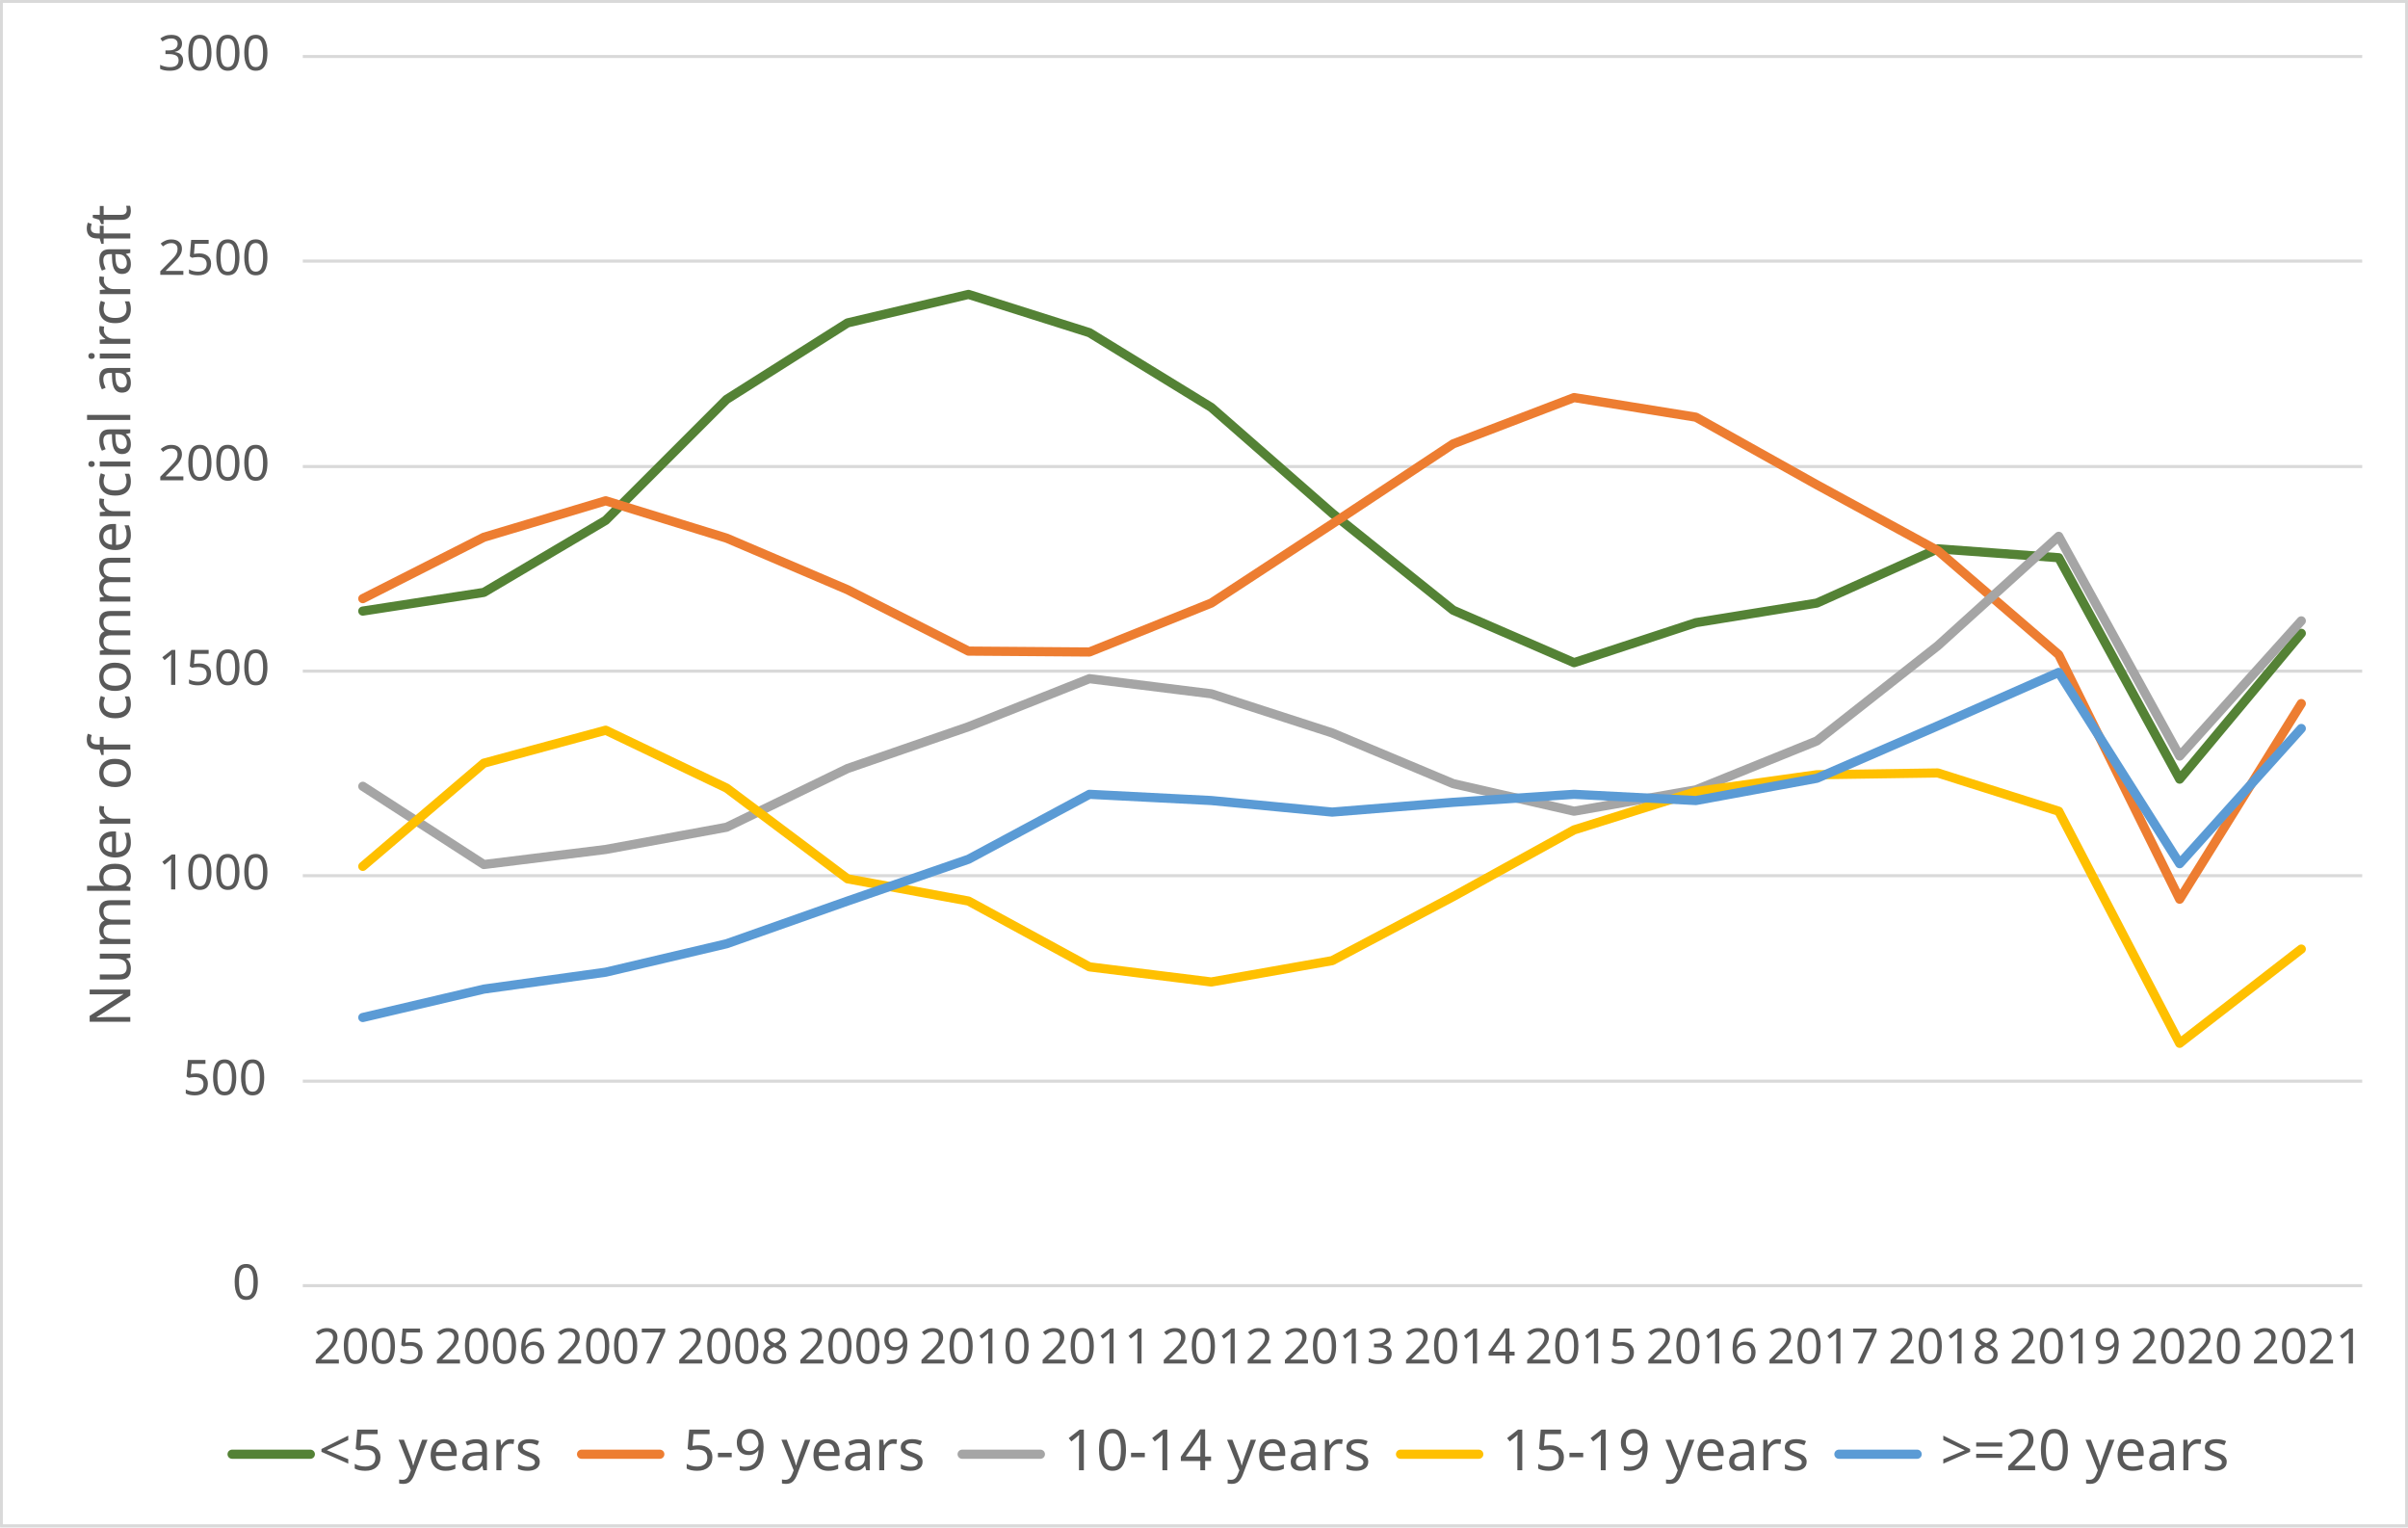
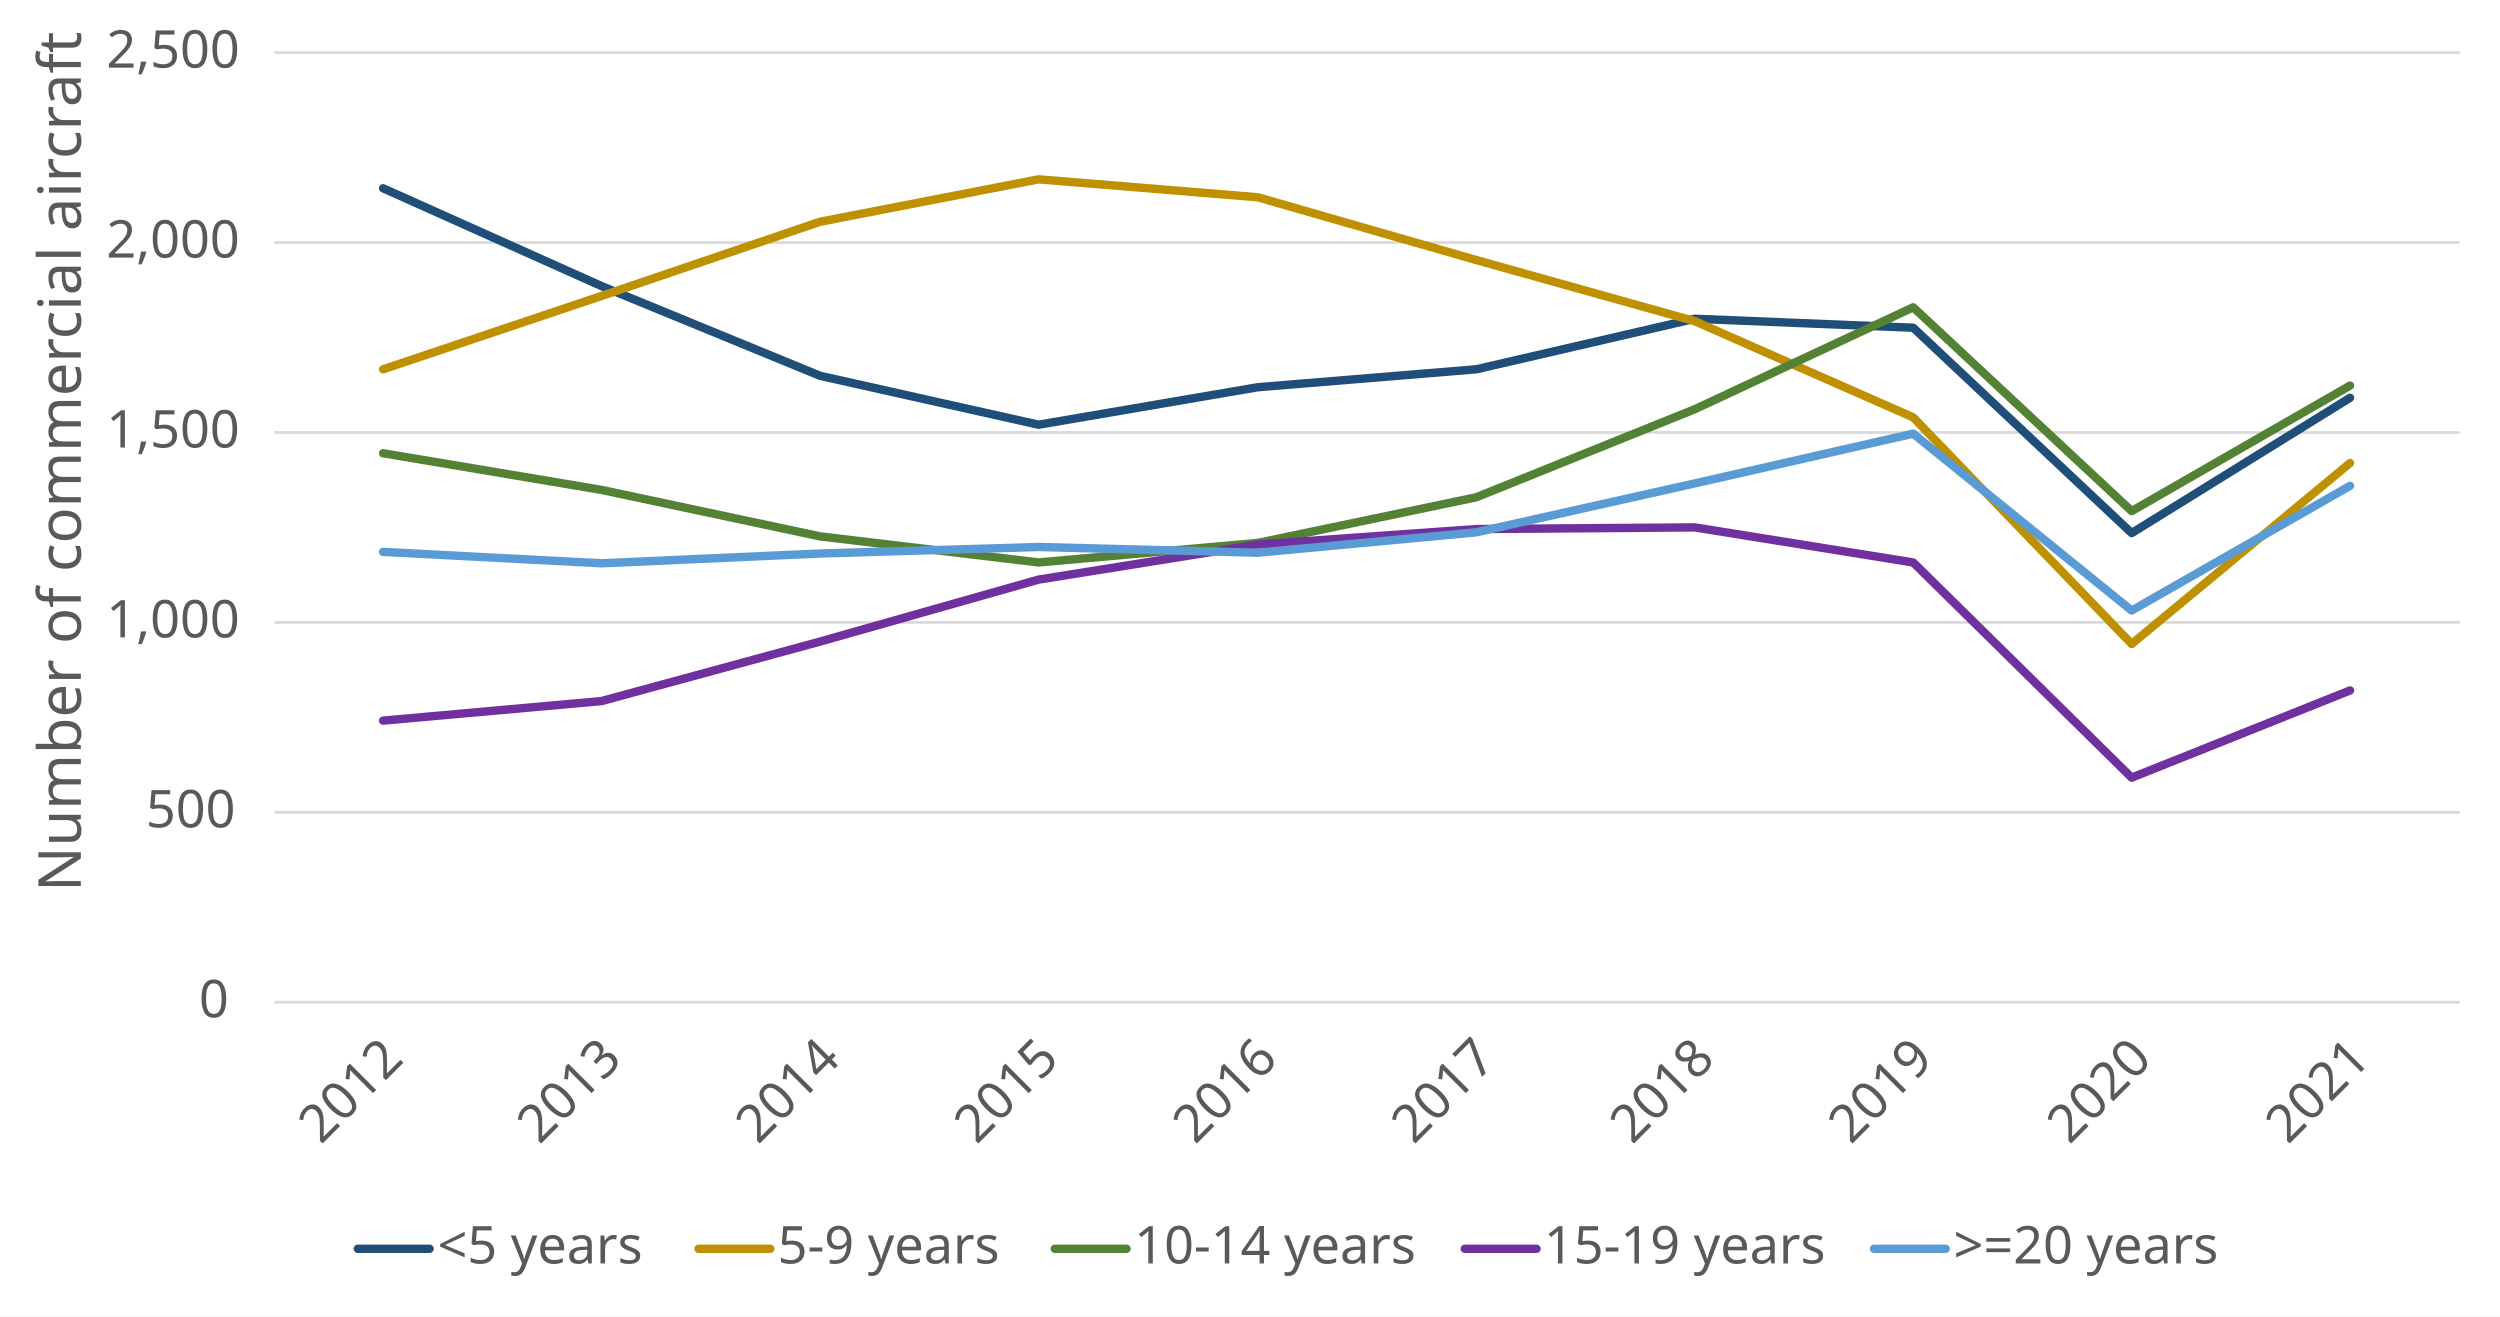
- <svg xmlns="http://www.w3.org/2000/svg" width="2708" height="1717" xml:space="preserve" overflow="hidden">
+ <svg xmlns="http://www.w3.org/2000/svg" width="3067" height="1615" xml:space="preserve" overflow="hidden">
  <defs>
    <clipPath id="clip0">
-       <rect x="3567" y="755" width="2708" height="1717" />
+       <rect x="1165" y="698" width="3067" height="1615" />
    </clipPath>
    <clipPath id="clip1">
-       <rect x="3568" y="756" width="2705" height="1713" />
+       <rect x="1165" y="697" width="3066" height="1616" />
    </clipPath>
    <clipPath id="clip2">
-       <rect x="3568" y="756" width="2705" height="1713" />
+       <rect x="1165" y="697" width="3066" height="1616" />
    </clipPath>
    <clipPath id="clip3">
-       <rect x="3907" y="818" width="2319" height="1386" />
+       <rect x="1501" y="762" width="2684" height="1169" />
    </clipPath>
    <clipPath id="clip4">
-       <rect x="3907" y="818" width="2319" height="1386" />
+       <rect x="1501" y="762" width="2684" height="1169" />
    </clipPath>
    <clipPath id="clip5">
-       <rect x="3907" y="818" width="2319" height="1386" />
+       <rect x="1501" y="762" width="2684" height="1169" />
    </clipPath>
    <clipPath id="clip6">
-       <rect x="3907" y="818" width="2319" height="1386" />
+       <rect x="1501" y="762" width="2684" height="1169" />
    </clipPath>
    <clipPath id="clip7">
-       <rect x="3907" y="818" width="2319" height="1386" />
+       <rect x="1501" y="762" width="2684" height="1169" />
    </clipPath>
    <clipPath id="clip8">
-       <rect x="3568" y="756" width="2705" height="1713" />
+       <rect x="1165" y="697" width="3066" height="1616" />
    </clipPath>
    <clipPath id="clip9">
-       <rect x="3568" y="756" width="2705" height="1713" />
+       <rect x="1165" y="697" width="3066" height="1616" />
    </clipPath>
    <clipPath id="clip10">
-       <rect x="3568" y="756" width="2705" height="1713" />
+       <rect x="1165" y="697" width="3066" height="1616" />
    </clipPath>
    <clipPath id="clip11">
-       <rect x="3568" y="756" width="2705" height="1713" />
+       <rect x="1165" y="697" width="3066" height="1616" />
    </clipPath>
    <clipPath id="clip12">
-       <rect x="3568" y="756" width="2705" height="1713" />
+       <rect x="1165" y="697" width="3066" height="1616" />
    </clipPath>
    <clipPath id="clip13">
-       <rect x="3568" y="756" width="2705" height="1713" />
+       <rect x="1165" y="697" width="3066" height="1616" />
    </clipPath>
    <clipPath id="clip14">
-       <rect x="3568" y="756" width="2705" height="1713" />
+       <rect x="1165" y="697" width="3066" height="1616" />
    </clipPath>
    <clipPath id="clip15">
-       <rect x="3568" y="756" width="2705" height="1713" />
+       <rect x="1165" y="697" width="3066" height="1616" />
    </clipPath>
    <clipPath id="clip16">
-       <rect x="3568" y="756" width="2705" height="1713" />
+       <rect x="1165" y="697" width="3066" height="1616" />
    </clipPath>
    <clipPath id="clip17">
-       <rect x="3568" y="756" width="2705" height="1713" />
+       <rect x="1165" y="697" width="3066" height="1616" />
    </clipPath>
    <clipPath id="clip18">
-       <rect x="3568" y="756" width="2705" height="1713" />
+       <rect x="1165" y="697" width="3066" height="1616" />
    </clipPath>
    <clipPath id="clip19">
-       <rect x="3568" y="756" width="2705" height="1713" />
+       <rect x="1165" y="697" width="3066" height="1616" />
    </clipPath>
    <clipPath id="clip20">
-       <rect x="3568" y="756" width="2705" height="1713" />
+       <rect x="1165" y="697" width="3066" height="1616" />
    </clipPath>
    <clipPath id="clip21">
-       <rect x="3568" y="756" width="2705" height="1713" />
+       <rect x="1165" y="697" width="3066" height="1616" />
    </clipPath>
    <clipPath id="clip22">
-       <rect x="3568" y="756" width="2705" height="1713" />
+       <rect x="1165" y="697" width="3066" height="1616" />
    </clipPath>
    <clipPath id="clip23">
-       <rect x="3568" y="756" width="2705" height="1713" />
+       <rect x="1165" y="697" width="3066" height="1616" />
    </clipPath>
    <clipPath id="clip24">
-       <rect x="3568" y="756" width="2705" height="1713" />
+       <rect x="1165" y="697" width="3066" height="1616" />
    </clipPath>
    <clipPath id="clip25">
-       <rect x="3568" y="756" width="2705" height="1713" />
+       <rect x="1165" y="697" width="3066" height="1616" />
    </clipPath>
    <clipPath id="clip26">
-       <rect x="3568" y="756" width="2705" height="1713" />
+       <rect x="1165" y="697" width="3066" height="1616" />
    </clipPath>
    <clipPath id="clip27">
-       <rect x="3568" y="756" width="2705" height="1713" />
+       <rect x="1165" y="697" width="3066" height="1616" />
    </clipPath>
    <clipPath id="clip28">
-       <rect x="3568" y="756" width="2705" height="1713" />
+       <rect x="1165" y="697" width="3066" height="1616" />
    </clipPath>
    <clipPath id="clip29">
-       <rect x="3568" y="756" width="2705" height="1713" />
+       <rect x="1165" y="697" width="3066" height="1616" />
    </clipPath>
    <clipPath id="clip30">
-       <rect x="3568" y="756" width="2705" height="1713" />
+       <rect x="1165" y="697" width="3066" height="1616" />
    </clipPath>
    <clipPath id="clip31">
-       <rect x="3568" y="756" width="2705" height="1713" />
+       <rect x="1165" y="697" width="3066" height="1616" />
    </clipPath>
    <clipPath id="clip32">
-       <rect x="3568" y="756" width="2705" height="1713" />
+       <rect x="1165" y="697" width="3066" height="1616" />
    </clipPath>
    <clipPath id="clip33">
-       <rect x="3568" y="756" width="2705" height="1713" />
+       <rect x="1165" y="697" width="3066" height="1616" />
    </clipPath>
    <clipPath id="clip34">
-       <rect x="3568" y="756" width="2705" height="1713" />
-     </clipPath>
-     <clipPath id="clip35">
-       <rect x="3568" y="756" width="2705" height="1713" />
-     </clipPath>
-     <clipPath id="clip36">
-       <rect x="3568" y="756" width="2705" height="1713" />
-     </clipPath>
-     <clipPath id="clip37">
-       <rect x="3568" y="756" width="2705" height="1713" />
-     </clipPath>
-     <clipPath id="clip38">
-       <rect x="3568" y="756" width="2705" height="1713" />
-     </clipPath>
-     <clipPath id="clip39">
-       <rect x="3568" y="756" width="2705" height="1713" />
-     </clipPath>
-     <clipPath id="clip40">
-       <rect x="3568" y="756" width="2705" height="1713" />
-     </clipPath>
-     <clipPath id="clip41">
-       <rect x="3568" y="756" width="2705" height="1713" />
-     </clipPath>
-     <clipPath id="clip42">
-       <rect x="3568" y="756" width="2705" height="1713" />
+       <rect x="1165" y="697" width="3066" height="1616" />
    </clipPath>
  </defs>
-   <g clip-path="url(#clip0)" transform="translate(-3567 -755)">
-     <rect x="3568" y="756" width="2705" height="1714" fill="#FFFFFF" />
+   <g clip-path="url(#clip0)" transform="translate(-1165 -698)">
+     <rect x="1165" y="698" width="3067" height="1615" fill="#FFFFFF" />
    <g clip-path="url(#clip1)">
-       <path d="M3907.5 1970.56 6223.5 1970.56M3907.5 1739.56 6223.5 1739.56M3907.5 1509.55 6223.5 1509.55M3907.5 1279.54 6223.5 1279.54M3907.5 1048.53 6223.5 1048.53M3907.5 818.5 6223.5 818.5" stroke="#D9D9D9" stroke-width="3.438" stroke-linejoin="round" stroke-miterlimit="10" fill="none" />
+       <path d="M1501.5 1694.56 4182.5 1694.56M1501.5 1461.55 4182.5 1461.55M1501.5 1228.54 4182.5 1228.54M1501.5 995.533 4182.5 995.533M1501.5 762.5 4182.5 762.5" stroke="#D9D9D9" stroke-width="3.438" stroke-linejoin="round" stroke-miterlimit="10" fill="none" />
    </g>
    <g clip-path="url(#clip2)">
-       <path d="M3907.5 2200.5 6223.5 2200.5" stroke="#D9D9D9" stroke-width="3.438" stroke-linejoin="round" stroke-miterlimit="10" fill="none" fill-rule="evenodd" />
+       <path d="M1501.5 1927.5 4182.5 1927.5" stroke="#D9D9D9" stroke-width="3.438" stroke-linejoin="round" stroke-miterlimit="10" fill="none" fill-rule="evenodd" />
    </g>
    <g clip-path="url(#clip3)">
-       <path d="M3975 1442.05 4111.13 1421.05 4248.14 1340.04 4384.14 1204.04 4520.15 1118.04 4656.15 1086 4792.16 1129.04 4929.16 1213.04 5065.17 1332.04 5201.17 1441.05 5337.18 1500.05 5474.18 1455.05 5610.18 1433.05 5746.19 1372.04 5882.19 1382.05 6018.2 1631 6155 1467.05" stroke="#548235" stroke-width="10.312" stroke-linecap="round" stroke-linejoin="round" stroke-miterlimit="10" fill="none" />
+       <path d="M1635 929 1903.06 1049.03 2171.07 1159.04 2439.08 1219.04 2708.09 1173.04 2976.1 1151.04 3244.11 1089.04 3512.12 1100.04 3780.12 1352 4048 1186.04" stroke="#1F4E79" stroke-width="10.312" stroke-linecap="round" stroke-linejoin="round" stroke-miterlimit="10" fill="none" />
    </g>
    <g clip-path="url(#clip4)">
-       <path d="M3975 1428.05 4111.13 1359.04 4248.14 1318.04 4384.14 1360.04 4520.15 1418.05 4656.15 1487.05 4792.16 1488.05 4929.16 1433.05 5065.17 1344.04 5201.17 1254.04 5337.18 1202 5474.18 1224.04 5610.18 1300.04 5746.19 1374.05 5882.19 1491.05 6018.2 1766 6155 1546.05" stroke="#ED7D31" stroke-width="10.312" stroke-linecap="round" stroke-linejoin="round" stroke-miterlimit="10" fill="none" />
+       <path d="M1635 1151.04 1903.06 1061.03 2171.07 970.032 2439.08 918 2708.09 940.031 2976.1 1017.03 3244.11 1092.04 3512.12 1210.04 3780.12 1488 4048 1266.04" stroke="#BF9000" stroke-width="10.312" stroke-linecap="round" stroke-linejoin="round" stroke-miterlimit="10" fill="none" />
    </g>
    <g clip-path="url(#clip5)">
-       <path d="M3975 1639.05 4111.13 1727 4248.14 1710.06 4384.14 1685.06 4520.15 1619.05 4656.15 1572.05 4792.16 1518.05 4929.16 1535.05 5065.17 1579.05 5201.17 1636.05 5337.18 1667.05 5474.18 1643.05 5610.18 1588.05 5746.19 1481.05 5882.19 1358 6018.2 1605.05 6155 1453.05" stroke="#A5A5A5" stroke-width="10.312" stroke-linecap="round" stroke-linejoin="round" stroke-miterlimit="10" fill="none" />
+       <path d="M1635 1254.04 1903.06 1299.04 2171.07 1356.04 2439.08 1388 2708.09 1364.04 2976.1 1308.04 3244.11 1200.04 3512.12 1075 3780.12 1325.04 4048 1171.04" stroke="#548235" stroke-width="10.312" stroke-linecap="round" stroke-linejoin="round" stroke-miterlimit="10" fill="none" />
    </g>
    <g clip-path="url(#clip6)">
-       <path d="M3975 1729.06 4111.13 1613.05 4248.14 1576 4384.14 1641.05 4520.15 1743.06 4656.15 1768.06 4792.16 1842.06 4929.16 1859.06 5065.17 1835.06 5201.17 1763.06 5337.18 1688.06 5474.18 1645.05 5610.18 1626.05 5746.19 1624.05 5882.19 1667.05 6018.2 1928 6155 1822.06" stroke="#FFC000" stroke-width="10.312" stroke-linecap="round" stroke-linejoin="round" stroke-miterlimit="10" fill="none" />
+       <path d="M1635 1582.05 1903.06 1558.05 2171.07 1485.05 2439.08 1409.05 2708.09 1366.04 2976.1 1347.04 3244.11 1345 3512.12 1388.05 3780.12 1652 4048 1545.05" stroke="#7030A0" stroke-width="10.312" stroke-linecap="round" stroke-linejoin="round" stroke-miterlimit="10" fill="none" />
    </g>
    <g clip-path="url(#clip7)">
-       <path d="M3975 1899 4111.13 1867.06 4248.14 1848.06 4384.14 1816.06 4520.15 1768.06 4656.15 1721.06 4792.16 1648.05 4929.16 1655.05 5065.17 1668.05 5201.17 1657.05 5337.18 1648.05 5474.18 1655.05 5610.18 1630.05 5746.19 1571.05 5882.19 1511 6018.2 1726.06 6155 1574.05" stroke="#5B9BD5" stroke-width="10.312" stroke-linecap="round" stroke-linejoin="round" stroke-miterlimit="10" fill="none" />
+       <path d="M1635 1375.05 1903.06 1389.05 2171.07 1377.05 2439.08 1369.04 2708.09 1376.05 2976.1 1351.04 3244.11 1291.04 3512.12 1230 3780.12 1447 4048 1294.04" stroke="#5B9BD5" stroke-width="10.312" stroke-linecap="round" stroke-linejoin="round" stroke-miterlimit="10" fill="none" />
    </g>
    <g clip-path="url(#clip8)">
-       <text fill="#595959" font-family="Calibri,Calibri_MSFontService,sans-serif" font-weight="400" font-size="55" transform="matrix(1 0 0 1 3828.21 2216)">0</text>
+       <text fill="#595959" font-family="Calibri,Calibri_MSFontService,sans-serif" font-weight="400" font-size="64" transform="matrix(1 0 0 1 1409.07 1946)">0</text>
    </g>
    <g clip-path="url(#clip9)">
-       <text fill="#595959" font-family="Calibri,Calibri_MSFontService,sans-serif" font-weight="400" font-size="55" transform="matrix(1 0 0 1 3772.47 1986)">500</text>
+       <text fill="#595959" font-family="Calibri,Calibri_MSFontService,sans-serif" font-weight="400" font-size="64" transform="matrix(1 0 0 1 1344.03 1713)">500</text>
    </g>
    <g clip-path="url(#clip10)">
-       <text fill="#595959" font-family="Calibri,Calibri_MSFontService,sans-serif" font-weight="400" font-size="55" transform="matrix(1 0 0 1 3744.61 1755)">1000</text>
+       <text fill="#595959" font-family="Calibri,Calibri_MSFontService,sans-serif" font-weight="400" font-size="64" transform="matrix(1 0 0 1 1295.49 1480)">1,000</text>
    </g>
    <g clip-path="url(#clip11)">
-       <text fill="#595959" font-family="Calibri,Calibri_MSFontService,sans-serif" font-weight="400" font-size="55" transform="matrix(1 0 0 1 3744.61 1525)">1500</text>
+       <text fill="#595959" font-family="Calibri,Calibri_MSFontService,sans-serif" font-weight="400" font-size="64" transform="matrix(1 0 0 1 1295.49 1247)">1,500</text>
    </g>
    <g clip-path="url(#clip12)">
-       <text fill="#595959" font-family="Calibri,Calibri_MSFontService,sans-serif" font-weight="400" font-size="55" transform="matrix(1 0 0 1 3744.61 1295)">2000</text>
+       <text fill="#595959" font-family="Calibri,Calibri_MSFontService,sans-serif" font-weight="400" font-size="64" transform="matrix(1 0 0 1 1295.49 1014)">2,000</text>
    </g>
    <g clip-path="url(#clip13)">
-       <text fill="#595959" font-family="Calibri,Calibri_MSFontService,sans-serif" font-weight="400" font-size="55" transform="matrix(1 0 0 1 3744.61 1064)">2500</text>
+       <text fill="#595959" font-family="Calibri,Calibri_MSFontService,sans-serif" font-weight="400" font-size="64" transform="matrix(1 0 0 1 1295.49 781)">2,500</text>
    </g>
    <g clip-path="url(#clip14)">
-       <text fill="#595959" font-family="Calibri,Calibri_MSFontService,sans-serif" font-weight="400" font-size="55" transform="matrix(1 0 0 1 3744.61 834)">3000</text>
+       <text fill="#595959" font-family="Calibri,Calibri_MSFontService,sans-serif" font-weight="400" font-size="64" transform="matrix(0.707107 -0.707107 0.707107 0.707107 1558.64 2103)">2012</text>
    </g>
    <g clip-path="url(#clip15)">
-       <text fill="#595959" font-family="Calibri,Calibri_MSFontService,sans-serif" font-weight="400" font-size="55" transform="matrix(1 0 0 1 3919.48 2288)">2005</text>
+       <text fill="#595959" font-family="Calibri,Calibri_MSFontService,sans-serif" font-weight="400" font-size="64" transform="matrix(0.707107 -0.707107 0.707107 0.707107 1826.77 2103)">2013</text>
    </g>
    <g clip-path="url(#clip16)">
-       <text fill="#595959" font-family="Calibri,Calibri_MSFontService,sans-serif" font-weight="400" font-size="55" transform="matrix(1 0 0 1 4055.71 2288)">2006</text>
+       <text fill="#595959" font-family="Calibri,Calibri_MSFontService,sans-serif" font-weight="400" font-size="64" transform="matrix(0.707107 -0.707107 0.707107 0.707107 2094.9 2103)">2014</text>
    </g>
    <g clip-path="url(#clip17)">
-       <text fill="#595959" font-family="Calibri,Calibri_MSFontService,sans-serif" font-weight="400" font-size="55" transform="matrix(1 0 0 1 4191.94 2288)">2007</text>
+       <text fill="#595959" font-family="Calibri,Calibri_MSFontService,sans-serif" font-weight="400" font-size="64" transform="matrix(0.707107 -0.707107 0.707107 0.707107 2363.03 2103)">2015</text>
    </g>
    <g clip-path="url(#clip18)">
-       <text fill="#595959" font-family="Calibri,Calibri_MSFontService,sans-serif" font-weight="400" font-size="55" transform="matrix(1 0 0 1 4328.17 2288)">2008</text>
+       <text fill="#595959" font-family="Calibri,Calibri_MSFontService,sans-serif" font-weight="400" font-size="64" transform="matrix(0.707107 -0.707107 0.707107 0.707107 2631.16 2103)">2016</text>
    </g>
    <g clip-path="url(#clip19)">
-       <text fill="#595959" font-family="Calibri,Calibri_MSFontService,sans-serif" font-weight="400" font-size="55" transform="matrix(1 0 0 1 4464.4 2288)">2009</text>
+       <text fill="#595959" font-family="Calibri,Calibri_MSFontService,sans-serif" font-weight="400" font-size="64" transform="matrix(0.707107 -0.707107 0.707107 0.707107 2899.29 2103)">2017</text>
    </g>
    <g clip-path="url(#clip20)">
-       <text fill="#595959" font-family="Calibri,Calibri_MSFontService,sans-serif" font-weight="400" font-size="55" transform="matrix(1 0 0 1 4600.64 2288)">2010</text>
+       <text fill="#595959" font-family="Calibri,Calibri_MSFontService,sans-serif" font-weight="400" font-size="64" transform="matrix(0.707107 -0.707107 0.707107 0.707107 3167.42 2103)">2018</text>
    </g>
    <g clip-path="url(#clip21)">
-       <text fill="#595959" font-family="Calibri,Calibri_MSFontService,sans-serif" font-weight="400" font-size="55" transform="matrix(1 0 0 1 4736.87 2288)">2011</text>
+       <text fill="#595959" font-family="Calibri,Calibri_MSFontService,sans-serif" font-weight="400" font-size="64" transform="matrix(0.707107 -0.707107 0.707107 0.707107 3435.55 2103)">2019</text>
    </g>
    <g clip-path="url(#clip22)">
-       <text fill="#595959" font-family="Calibri,Calibri_MSFontService,sans-serif" font-weight="400" font-size="55" transform="matrix(1 0 0 1 4873.1 2288)">2012</text>
+       <text fill="#595959" font-family="Calibri,Calibri_MSFontService,sans-serif" font-weight="400" font-size="64" transform="matrix(0.707107 -0.707107 0.707107 0.707107 3703.68 2103)">2020</text>
    </g>
    <g clip-path="url(#clip23)">
-       <text fill="#595959" font-family="Calibri,Calibri_MSFontService,sans-serif" font-weight="400" font-size="55" transform="matrix(1 0 0 1 5009.33 2288)">2013</text>
+       <text fill="#595959" font-family="Calibri,Calibri_MSFontService,sans-serif" font-weight="400" font-size="64" transform="matrix(0.707107 -0.707107 0.707107 0.707107 3971.81 2103)">2021</text>
    </g>
    <g clip-path="url(#clip24)">
-       <text fill="#595959" font-family="Calibri,Calibri_MSFontService,sans-serif" font-weight="400" font-size="55" transform="matrix(1 0 0 1 5145.56 2288)">2014</text>
+       <text fill="#595959" font-family="Calibri,Calibri_MSFontService,sans-serif" font-weight="400" font-size="73" transform="matrix(6.12323e-17 -1 1 6.12323e-17 1264.19 1792)">Number of commercial aircraft</text>
    </g>
    <g clip-path="url(#clip25)">
-       <text fill="#595959" font-family="Calibri,Calibri_MSFontService,sans-serif" font-weight="400" font-size="55" transform="matrix(1 0 0 1 5281.79 2288)">2015</text>
+       <path d="M1604 2230 1692 2230" stroke="#1F4E79" stroke-width="10.312" stroke-linecap="round" stroke-linejoin="round" stroke-miterlimit="10" fill="none" fill-rule="evenodd" />
    </g>
    <g clip-path="url(#clip26)">
-       <text fill="#595959" font-family="Calibri,Calibri_MSFontService,sans-serif" font-weight="400" font-size="55" transform="matrix(1 0 0 1 5418.02 2288)">2016</text>
+       <text fill="#595959" font-family="Calibri,Calibri_MSFontService,sans-serif" font-weight="400" font-size="64" transform="matrix(1 0 0 1 1701.73 2248)">&lt;5 years</text>
    </g>
    <g clip-path="url(#clip27)">
-       <text fill="#595959" font-family="Calibri,Calibri_MSFontService,sans-serif" font-weight="400" font-size="55" transform="matrix(1 0 0 1 5554.25 2288)">2017</text>
+       <path d="M2022 2230 2110 2230" stroke="#BF9000" stroke-width="10.312" stroke-linecap="round" stroke-linejoin="round" stroke-miterlimit="10" fill="none" fill-rule="evenodd" />
    </g>
    <g clip-path="url(#clip28)">
-       <text fill="#595959" font-family="Calibri,Calibri_MSFontService,sans-serif" font-weight="400" font-size="55" transform="matrix(1 0 0 1 5690.48 2288)">2018</text>
+       <text fill="#595959" font-family="Calibri,Calibri_MSFontService,sans-serif" font-weight="400" font-size="64" transform="matrix(1 0 0 1 2119.04 2248)">5-9 years</text>
    </g>
    <g clip-path="url(#clip29)">
-       <text fill="#595959" font-family="Calibri,Calibri_MSFontService,sans-serif" font-weight="400" font-size="55" transform="matrix(1 0 0 1 5826.71 2288)">2019</text>
+       <path d="M2459 2230 2547 2230" stroke="#548235" stroke-width="10.312" stroke-linecap="round" stroke-linejoin="round" stroke-miterlimit="10" fill="none" fill-rule="evenodd" />
    </g>
    <g clip-path="url(#clip30)">
-       <text fill="#595959" font-family="Calibri,Calibri_MSFontService,sans-serif" font-weight="400" font-size="55" transform="matrix(1 0 0 1 5962.94 2288)">2020</text>
+       <text fill="#595959" font-family="Calibri,Calibri_MSFontService,sans-serif" font-weight="400" font-size="64" transform="matrix(1 0 0 1 2556.54 2248)">10-14 years</text>
    </g>
    <g clip-path="url(#clip31)">
-       <text fill="#595959" font-family="Calibri,Calibri_MSFontService,sans-serif" font-weight="400" font-size="55" transform="matrix(1 0 0 1 6099.17 2288)">2021</text>
+       <path d="M2962 2230 3050 2230" stroke="#7030A0" stroke-width="10.312" stroke-linecap="round" stroke-linejoin="round" stroke-miterlimit="10" fill="none" fill-rule="evenodd" />
    </g>
    <g clip-path="url(#clip32)">
-       <text fill="#595959" font-family="Calibri,Calibri_MSFontService,sans-serif" font-weight="400" font-size="64" transform="matrix(6.12323e-17 -1 1 6.12323e-17 3713.53 1910)">Number of commercial aircraft</text>
+       <text fill="#595959" font-family="Calibri,Calibri_MSFontService,sans-serif" font-weight="400" font-size="64" transform="matrix(1 0 0 1 3059.08 2248)">15-19 years</text>
    </g>
    <g clip-path="url(#clip33)">
-       <path d="M3828 2390 3916 2390" stroke="#548235" stroke-width="10.312" stroke-linecap="round" stroke-linejoin="round" stroke-miterlimit="10" fill="none" fill-rule="evenodd" />
+       <path d="M3464 2230 3552 2230" stroke="#5B9BD5" stroke-width="10.312" stroke-linecap="round" stroke-linejoin="round" stroke-miterlimit="10" fill="none" fill-rule="evenodd" />
    </g>
    <g clip-path="url(#clip34)">
-       <text fill="#595959" font-family="Calibri,Calibri_MSFontService,sans-serif" font-weight="400" font-size="64" transform="matrix(1 0 0 1 3925.3 2408)">&lt;5 years</text>
-     </g>
-     <g clip-path="url(#clip35)">
-       <path d="M4221 2390 4309 2390" stroke="#ED7D31" stroke-width="10.312" stroke-linecap="round" stroke-linejoin="round" stroke-miterlimit="10" fill="none" fill-rule="evenodd" />
-     </g>
-     <g clip-path="url(#clip36)">
-       <text fill="#595959" font-family="Calibri,Calibri_MSFontService,sans-serif" font-weight="400" font-size="64" transform="matrix(1 0 0 1 4318.57 2408)"> 5-9 years</text>
-     </g>
-     <g clip-path="url(#clip37)">
-       <path d="M4649 2390 4737 2390" stroke="#A5A5A5" stroke-width="10.312" stroke-linecap="round" stroke-linejoin="round" stroke-miterlimit="10" fill="none" fill-rule="evenodd" />
-     </g>
-     <g clip-path="url(#clip38)">
-       <text fill="#595959" font-family="Calibri,Calibri_MSFontService,sans-serif" font-weight="400" font-size="64" transform="matrix(1 0 0 1 4746.54 2408)"> 10-14 years</text>
-     </g>
-     <g clip-path="url(#clip39)">
-       <path d="M5142 2390 5230 2390" stroke="#FFC000" stroke-width="10.312" stroke-linecap="round" stroke-linejoin="round" stroke-miterlimit="10" fill="none" fill-rule="evenodd" />
-     </g>
-     <g clip-path="url(#clip40)">
-       <text fill="#595959" font-family="Calibri,Calibri_MSFontService,sans-serif" font-weight="400" font-size="64" transform="matrix(1 0 0 1 5239.55 2408)"> 15-19 years</text>
-     </g>
-     <g clip-path="url(#clip41)">
-       <path d="M5635 2390 5723 2390" stroke="#5B9BD5" stroke-width="10.312" stroke-linecap="round" stroke-linejoin="round" stroke-miterlimit="10" fill="none" fill-rule="evenodd" />
-     </g>
-     <g clip-path="url(#clip42)">
-       <text fill="#595959" font-family="Calibri,Calibri_MSFontService,sans-serif" font-weight="400" font-size="64" transform="matrix(1 0 0 1 5732.56 2408)"> &gt;=20 years</text>
-     </g>
-     <rect x="3568.5" y="756.5" width="2705" height="1714" stroke="#D9D9D9" stroke-width="3.438" stroke-linejoin="round" stroke-miterlimit="10" fill="none" />
+       <text fill="#595959" font-family="Calibri,Calibri_MSFontService,sans-serif" font-weight="400" font-size="64" transform="matrix(1 0 0 1 3561.62 2248)">&gt;=20 years</text>
+     </g>
  </g>
</svg>
